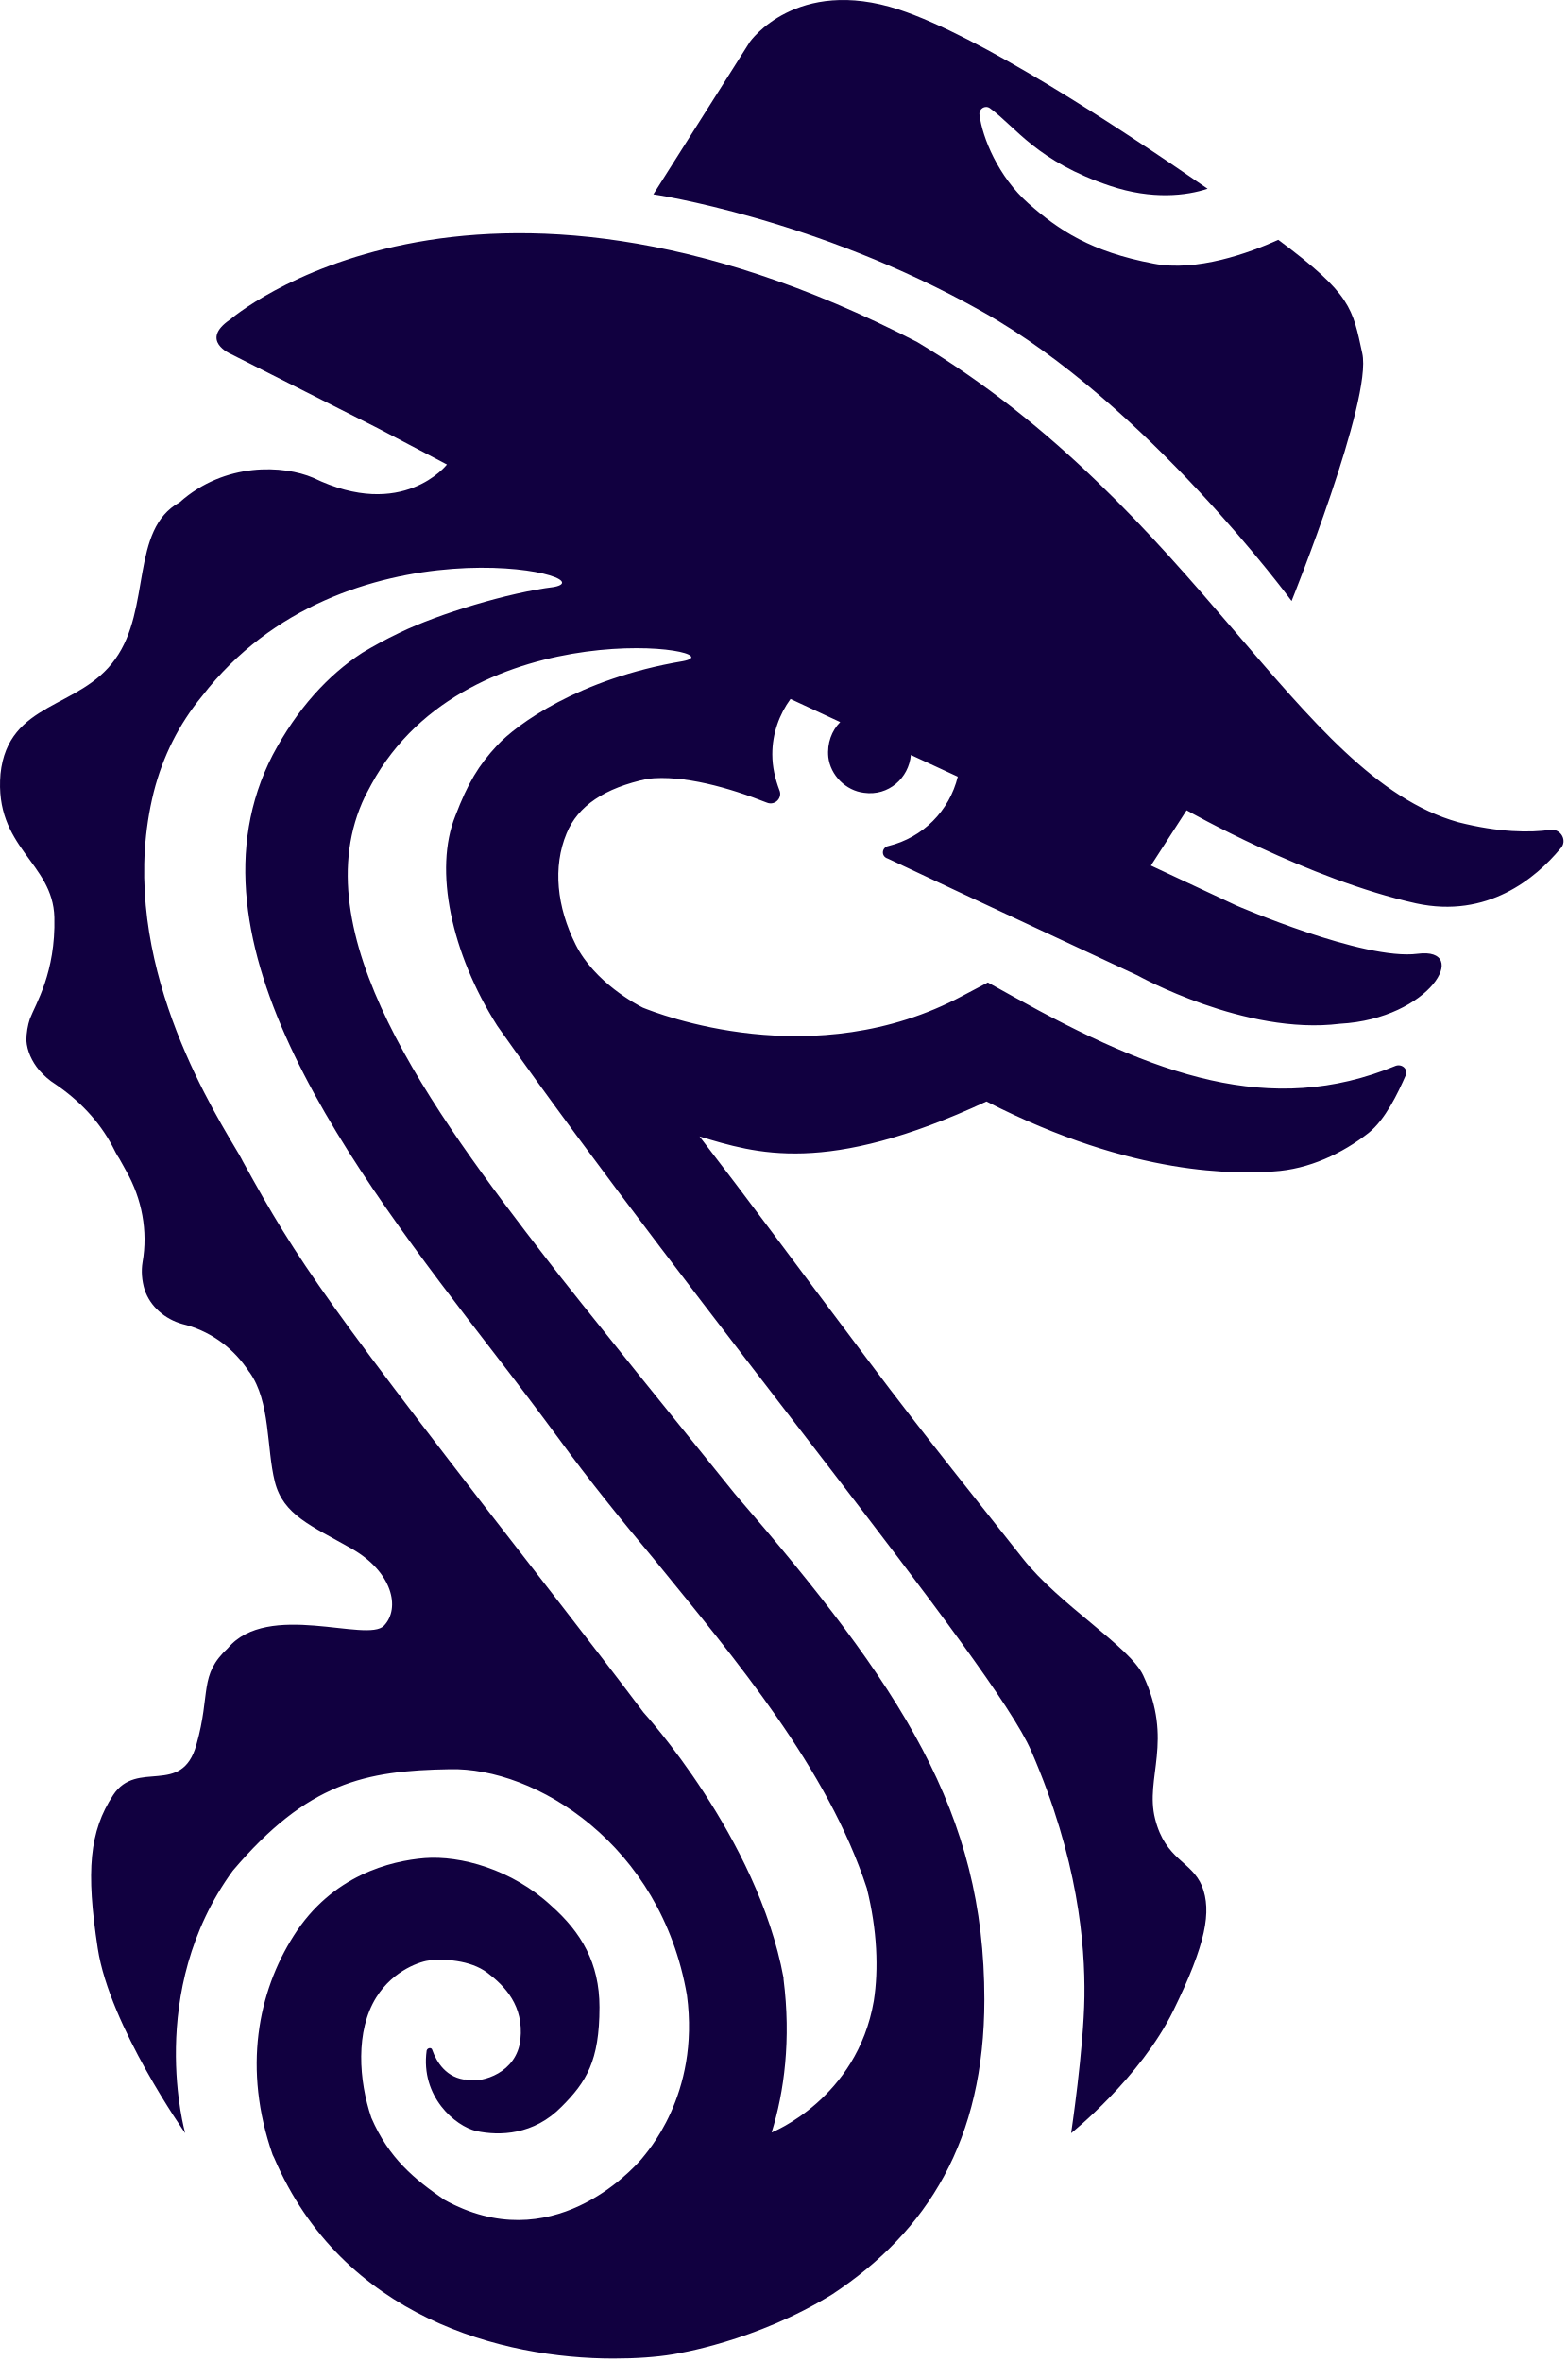
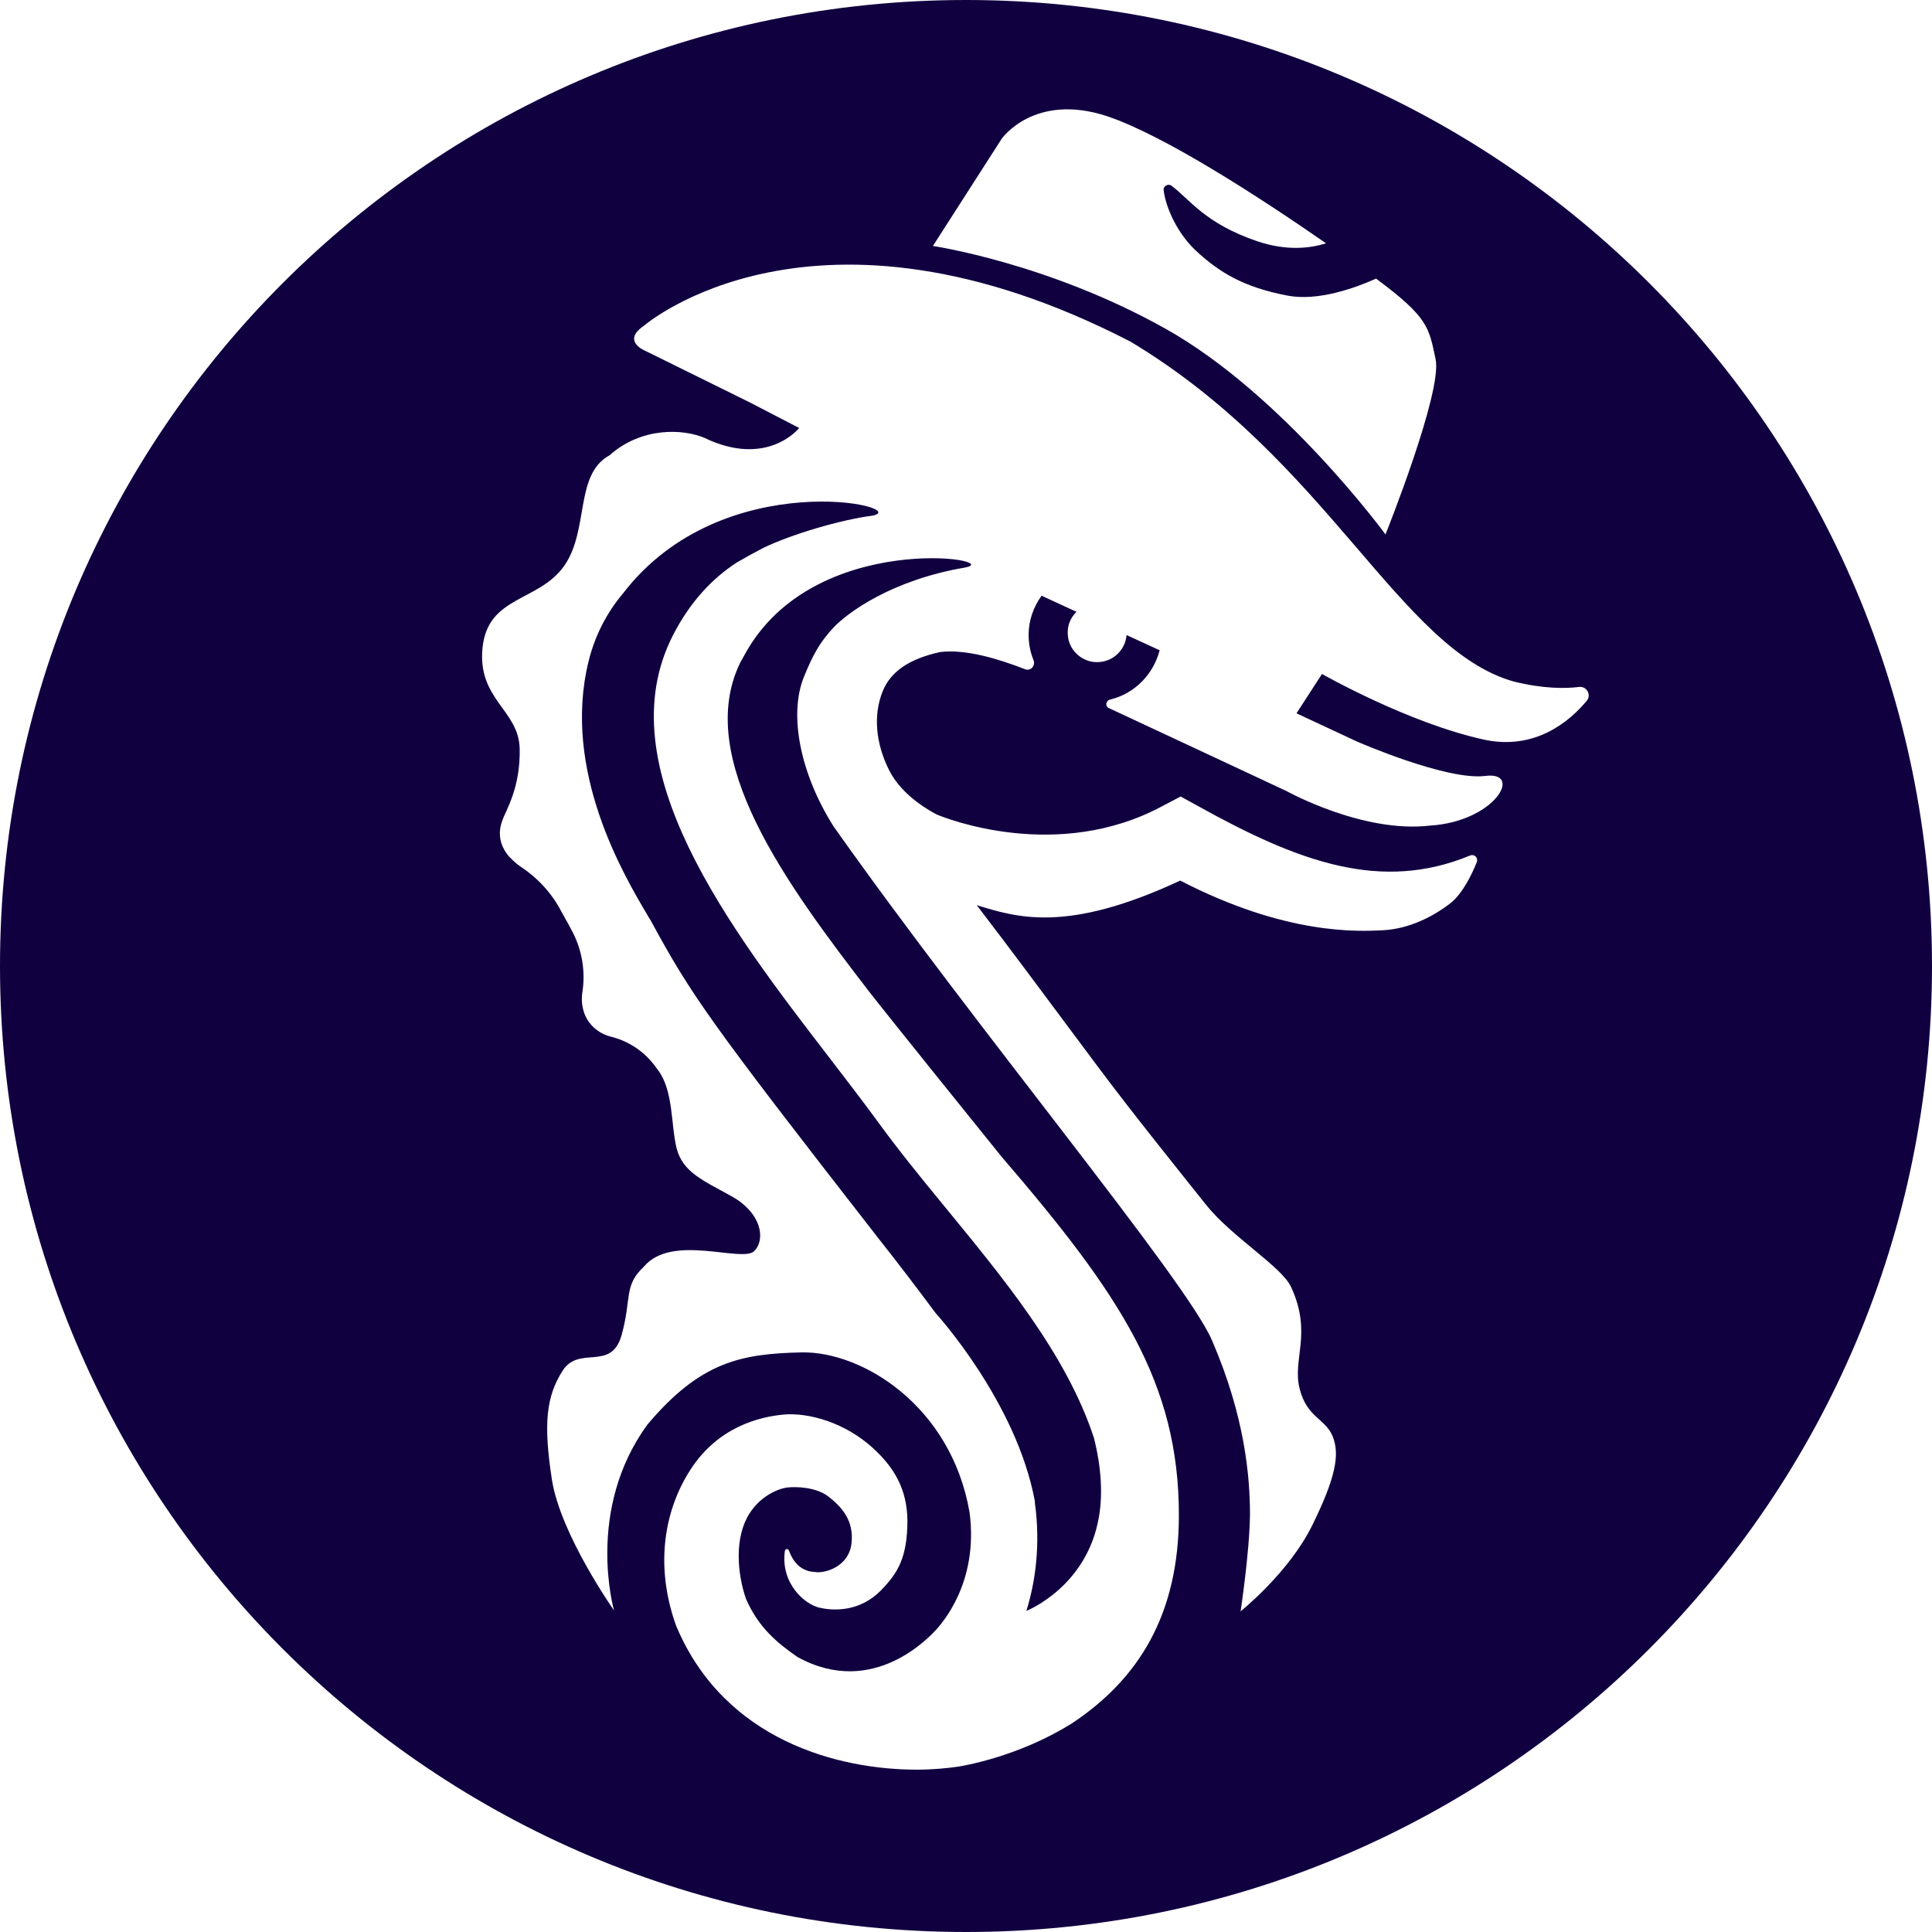
- <svg xmlns="http://www.w3.org/2000/svg" width="365" height="550" viewBox="0 0 365 550" fill="none">
-   <path d="M300.817 139.947C300.817 139.947 319.723 93.007 317.278 82.25C314.997 71.819 314.834 68.559 297.72 55.847C290.875 58.943 278.651 63.344 268.709 61.388C254.041 58.617 246.543 53.565 239.535 47.371C232.527 41.178 228.778 32.051 228.126 26.673C227.963 25.369 229.43 24.391 230.571 25.206C236.601 29.606 241.491 37.593 258.604 43.297C268.383 46.557 276.369 45.579 281.259 43.949C259.582 28.954 228.126 8.418 209.383 2.225C185.424 -5.598 174.667 9.722 174.667 9.722L152.176 45.253C152.176 45.253 189.988 50.794 228.615 72.471C267.079 93.985 300.817 139.947 300.817 139.947Z" fill="#110040" />
-   <path d="M361.12 193.242C356.393 193.894 349.222 193.894 339.606 191.449C301.956 180.855 278.813 118.758 213.619 79.642C109.472 25.857 53.569 74.426 53.569 74.426C46.397 79.316 53.732 82.413 53.732 82.413L87.958 99.689L104.094 108.164C104.094 108.164 93.826 121.366 72.964 111.261C66.118 108.327 52.428 107.512 41.834 116.965C30.262 123.322 35.315 141.739 26.839 153.474C18.527 165.208 1.903 163.253 0.11 180.203C-1.357 197.479 12.334 200.739 12.66 213.615C12.986 226.49 8.259 233.825 6.955 237.247C6.466 238.714 6.14 240.507 6.14 242.3C6.303 244.745 7.444 247.189 9.074 249.145C10.378 250.612 11.519 251.59 12.823 252.405C18.364 256.154 23.091 261.043 26.187 266.911C26.676 267.888 27.165 268.866 27.817 269.844C28.306 270.659 28.795 271.637 29.447 272.778C33.033 279.134 34.5 286.632 33.196 293.966C32.87 295.922 33.033 298.203 33.685 300.322C34.989 304.234 38.411 307.168 42.486 308.309C48.516 309.775 53.732 313.361 57.317 318.414C57.643 318.739 57.806 319.228 58.132 319.554C63.022 326.4 62.044 337.157 64 344.98C65.956 352.803 72.475 355.248 81.928 360.626C91.381 366.005 93.337 374.48 89.425 378.555C85.514 382.629 62.37 372.687 53.08 383.77C46.234 390.126 49.168 394.201 45.745 406.262C42.323 418.486 31.892 409.522 26.35 417.997C20.809 426.472 19.994 435.599 22.765 453.69C25.535 471.782 43.138 496.718 43.138 496.718C43.138 496.718 33.685 463.795 54.221 435.599C71.66 415.063 85.025 412.292 104.746 411.966C124.63 411.477 153.967 429.406 159.997 464.61C163.094 487.917 150.381 501.445 149.403 502.749C147.122 505.356 128.378 526.055 103.442 512.202C96.597 507.475 90.566 502.586 86.492 493.132C83.558 484.494 82.743 472.922 87.632 465.099C91.707 458.58 98.226 456.624 100.182 456.461C103.116 456.135 109.472 456.298 113.547 459.395C117.621 462.491 122.022 467.055 121.207 474.878C120.392 482.701 112.243 484.983 109.146 484.331C106.539 483.842 108.331 484.168 108.983 484.331C103.931 484.005 101.649 480.094 100.671 477.323C100.508 476.671 99.53 476.834 99.367 477.486C97.9 488.243 106.05 495.088 110.939 496.229C116.318 497.37 124.304 497.207 130.823 490.525C136.528 484.82 139.624 479.931 139.624 467.381C139.624 457.113 135.387 449.942 128.378 443.748C119.251 435.273 107.19 432.013 98.878 432.665C91.055 433.317 77.364 436.577 68.4 450.757C60.088 463.795 56.502 481.724 63.511 501.771L63.837 502.423C79.809 539.746 117.133 549.199 142.884 549.199C148.1 549.199 152.826 548.873 156.738 548.221C157.553 548.058 175.97 545.287 193.898 534.204C216.064 519.536 229.266 498.348 229.266 465.588C229.266 422.071 210.196 393.06 171.08 347.751C163.583 338.461 133.105 300.811 127.564 293.477C100.345 258.272 69.867 216.874 85.025 185.419C85.514 184.441 86.003 183.626 86.492 182.648C109.146 141.087 173.036 151.355 159.019 153.963C134.735 158.037 120.229 168.794 115.829 173.521C111.428 178.247 108.983 182.322 106.05 189.982C100.997 202.532 105.072 221.927 115.829 238.877C162.605 305.212 231.71 387.845 240.186 407.729C251.105 432.828 252.735 452.712 252.572 464.936C252.409 477.16 249.476 496.718 249.476 496.718C249.476 496.718 265.611 483.842 273.271 468.196C280.932 452.549 282.235 445.052 279.954 439.185C277.509 433.317 271.478 433.154 269.034 423.538C266.589 413.922 273.434 405.447 266.263 390.126C263.166 383.444 246.705 373.665 238.23 362.908C229.755 352.151 214.271 332.919 202.699 317.436C181.837 289.728 174.992 280.275 162.931 264.629C175.97 268.54 192.268 273.919 229.755 256.48C264.47 274.245 288.266 273.267 296.578 272.778C304.89 272.289 312.713 268.54 318.744 263.814C322.655 260.717 325.589 254.524 327.382 250.449C328.034 248.982 326.567 247.678 325.1 248.167C295.926 260.228 269.034 250.449 235.948 232.032L230.08 228.772L224.213 231.869C189.497 250.449 152.989 235.944 149.729 234.64C148.425 233.988 138.483 228.772 134.083 219.971C129.682 211.17 128.704 201.88 131.964 194.057C134.572 187.7 140.765 183.463 150.87 181.344C159.182 180.366 169.939 183.463 178.578 186.885C180.533 187.7 182.326 185.744 181.511 183.952C180.533 181.344 179.881 178.573 179.881 175.639C179.881 170.75 181.511 166.349 184.119 162.764L195.691 168.142C193.735 170.098 192.594 173.032 192.92 176.291C193.409 180.529 196.995 184.115 201.232 184.604C206.937 185.419 211.663 181.181 212.152 175.802L223.072 180.855C221.116 188.841 214.923 195.035 206.937 196.99C205.307 197.316 205.144 199.435 206.774 199.924C221.605 206.932 264.959 227.142 264.959 227.142C264.959 227.142 290.059 241.159 312.061 238.388C333.249 237.247 342.702 220.46 330.153 222.09C317.603 223.72 287.94 210.844 287.94 210.844L268.056 201.554L276.368 188.678C276.368 188.678 304.727 204.814 329.827 210.355C346.451 213.941 357.697 204.488 363.401 197.642C365.194 195.849 363.564 192.916 361.12 193.242ZM129.03 136.686C118.436 137.99 102.301 142.88 93.174 147.28C89.751 148.91 86.817 150.54 84.373 152.007C76.386 157.222 69.215 165.046 63.511 175.802C41.182 219.156 82.091 272.289 115.014 314.991C120.555 322.162 125.608 328.844 130.171 335.038C137.18 344.654 144.84 354.107 152.337 363.071C171.569 386.704 192.757 411.803 201.884 439.674C204.329 449.453 204.655 458.58 203.514 465.914C199.602 488.732 179.718 496.555 179.718 496.555C182.652 487.102 184.282 474.878 182.489 460.862V460.536C176.459 427.776 149.892 398.765 149.892 398.765C143.536 390.289 136.691 381.488 131.149 374.317C75.246 302.441 69.704 294.292 56.502 270.333L56.34 270.007C56.014 269.355 55.525 268.54 55.036 267.725C47.375 254.85 26.839 220.46 35.803 184.441C37.922 176.128 41.671 168.631 47.049 162.112C79.809 119.573 142.558 134.079 129.03 136.686Z" fill="#110040" />
+ <svg xmlns="http://www.w3.org/2000/svg" width="588" height="588" viewBox="0 0 588 588" fill="none">
+   <path d="M189.603 180.619C184.567 186.608 181.028 193.55 179.122 201.308C170.955 234.519 189.875 266.369 196.953 278.347C197.361 279.164 197.905 279.844 198.178 280.389L198.314 280.661C210.428 302.847 215.6 310.469 267.458 377.028C272.63 383.561 278.892 391.728 284.744 399.622C284.744 399.622 309.38 426.572 314.961 456.925V457.333C316.73 470.264 315.097 481.561 312.375 490.272C312.375 490.272 330.75 483.058 334.425 461.825C335.65 455.019 335.242 446.717 332.928 437.597C324.489 411.872 304.889 388.461 287.058 366.683C280.117 358.244 273.039 349.533 266.642 340.686C262.422 334.969 257.658 328.708 252.622 322.175C222.133 282.567 184.294 233.294 204.847 193.278C210.019 183.206 216.689 176.128 224.175 171.228C226.489 169.867 229.211 168.369 232.342 166.736C240.78 162.653 255.889 158.161 265.553 156.936C278.211 154.35 220.092 140.875 189.603 180.619Z" fill="#110040" />
+   <path d="M294 0C131.619 0 0 131.619 0 294C0 456.381 131.619 588 294 588C456.381 588 588 456.381 588 294C588 131.619 456.381 0 294 0ZM304.889 42.194C304.889 42.194 314.825 28.039 337.011 35.389C354.433 41.242 383.561 60.161 403.569 74.044C398.942 75.542 391.592 76.494 382.472 73.364C366.547 67.919 362.056 60.569 356.475 56.486C355.522 55.806 354.025 56.622 354.161 57.847C354.706 62.883 358.244 71.322 364.778 77.039C371.175 82.756 378.253 87.383 391.864 89.969C401.119 91.739 412.417 87.656 418.814 84.797C434.739 96.639 434.875 99.633 436.917 109.297C439.094 119.233 421.672 162.653 421.672 162.653C421.672 162.653 390.503 120.05 354.706 100.042C319.044 80.033 283.928 74.861 283.928 74.861L304.889 42.194ZM482.922 213.286C477.614 219.683 467.133 228.394 451.753 225.128C428.614 220.092 402.344 205.119 402.344 205.119L394.586 217.097L412.961 225.672C412.961 225.672 440.319 237.65 452.025 236.153C463.731 234.656 455.019 250.036 435.283 251.261C414.867 253.711 391.592 240.781 391.592 240.781C391.592 240.781 351.439 221.997 337.692 215.6C336.331 215.192 336.331 213.286 337.964 212.878C345.314 211.108 351.031 205.256 352.936 197.906L342.864 193.278C342.456 198.314 337.964 202.125 332.656 201.444C328.708 200.9 325.442 197.633 325.033 193.686C324.625 190.692 325.714 188.106 327.619 186.2L317.003 181.3C314.553 184.703 313.056 188.786 313.056 193.278C313.056 196 313.6 198.586 314.553 200.9C315.233 202.669 313.6 204.439 311.831 203.622C303.8 200.492 293.864 197.497 286.106 198.45C276.85 200.492 271.133 204.303 268.683 210.292C265.689 217.642 266.506 226.217 270.589 234.383C274.672 242.55 283.792 247.178 285.017 247.858C287.875 249.083 321.903 262.558 353.889 245.272L359.333 242.414L364.778 245.408C395.403 262.422 420.311 271.542 447.397 260.381C448.758 259.836 449.983 261.061 449.439 262.422C447.942 266.233 445.083 271.95 441.544 274.808C435.964 279.164 428.614 282.703 420.992 283.111C413.233 283.519 391.319 284.608 359.197 268.003C324.489 284.2 309.381 279.164 297.267 275.489C308.428 290.053 314.825 298.764 334.017 324.489C344.769 338.917 359.061 356.611 366.956 366.547C374.85 376.483 390.094 385.467 392.953 391.728C399.486 405.883 393.225 413.778 395.539 422.625C397.717 431.472 403.433 431.744 405.611 437.189C407.789 442.633 406.564 449.575 399.486 464.003C392.408 478.567 377.572 490.408 377.572 490.408C377.572 490.408 380.294 472.442 380.431 461.008C380.431 449.575 378.933 431.2 368.861 407.925C360.967 389.55 297.131 313.056 253.711 251.533C243.775 235.881 239.964 217.914 244.592 206.208C247.45 199.131 249.628 195.319 253.711 190.964C257.794 186.608 271.269 176.536 293.728 172.725C306.658 170.275 247.586 160.747 226.625 199.267C226.217 200.083 225.672 200.9 225.264 201.717C211.108 230.844 239.419 269.228 264.6 301.894C269.772 308.564 297.947 343.544 304.889 352.119C340.958 394.042 358.789 420.856 358.789 461.144C358.789 491.361 346.539 511.097 326.122 524.572C309.517 534.917 292.503 537.503 291.822 537.639C288.147 538.183 283.792 538.592 279.028 538.592C255.208 538.592 220.636 529.744 205.936 495.172L205.664 494.492C199.131 475.981 202.397 459.239 210.156 447.261C218.594 434.194 231.253 431.2 238.467 430.519C246.089 429.839 257.25 432.969 265.689 440.728C272.086 446.581 276.033 453.114 276.169 462.642C276.169 474.211 273.175 478.839 268.003 484.147C261.878 490.272 254.392 490.408 249.492 489.319C245 488.367 237.514 481.969 238.875 472.033C239.011 471.353 239.828 471.217 240.1 471.897C241.053 474.483 243.094 478.158 247.858 478.431C247.314 478.294 245.681 478.022 247.994 478.431C250.853 478.975 258.339 476.933 259.156 469.719C259.972 462.506 255.889 458.422 252.078 455.428C248.267 452.569 242.414 452.433 239.692 452.706C237.922 452.842 231.933 454.611 228.122 460.6C223.494 467.814 224.311 478.703 227.033 486.597C230.844 495.308 236.425 499.936 242.686 504.292C265.825 517.086 283.247 497.894 285.289 495.581C286.242 494.356 297.947 481.969 295.089 460.328C289.508 427.797 262.286 411.192 243.911 411.6C225.536 412.008 213.15 414.458 197.089 433.514C178.033 459.511 186.881 490.136 186.881 490.136C186.881 490.136 170.547 466.997 167.961 450.256C165.375 433.378 166.192 425.075 171.228 417.181C176.264 409.286 186.064 417.589 189.194 406.292C192.325 394.994 189.739 391.319 196 385.467C204.575 375.258 226.081 384.514 229.619 380.703C233.158 376.892 231.525 368.997 222.678 364.097C213.831 359.197 207.842 356.747 205.936 349.533C204.167 342.319 204.983 332.383 200.492 325.986C200.219 325.578 199.947 325.306 199.675 324.897C196.408 320.269 191.508 316.867 185.928 315.506C182.117 314.553 178.986 311.831 177.761 308.156C177.081 306.114 176.944 304.072 177.217 302.167C178.306 295.497 177.081 288.556 173.678 282.567C173.133 281.478 172.589 280.525 172.181 279.844C171.772 279.028 171.228 278.075 170.683 277.122C167.825 271.678 163.469 267.05 158.297 263.647C157.208 262.967 156.119 261.878 154.894 260.653C153.397 258.883 152.308 256.706 152.172 254.392C152.036 252.758 152.308 251.261 152.853 249.764C153.942 246.633 158.433 239.828 158.161 227.85C157.889 216.008 145.231 212.878 146.864 197.089C148.497 181.3 163.878 183.206 171.636 172.317C179.394 161.428 174.767 144.414 185.519 138.561C195.319 129.85 207.978 130.531 214.375 133.253C233.567 142.508 243.231 130.258 243.231 130.258L228.258 122.5L196 106.575C196 106.575 189.331 103.717 195.864 99.225C195.864 99.225 247.586 54.172 344.089 103.989C404.386 140.194 425.892 197.633 460.736 207.433C469.583 209.611 476.253 209.611 480.608 209.067C482.922 208.794 484.419 211.517 482.922 213.286Z" fill="#110040" />
</svg>
